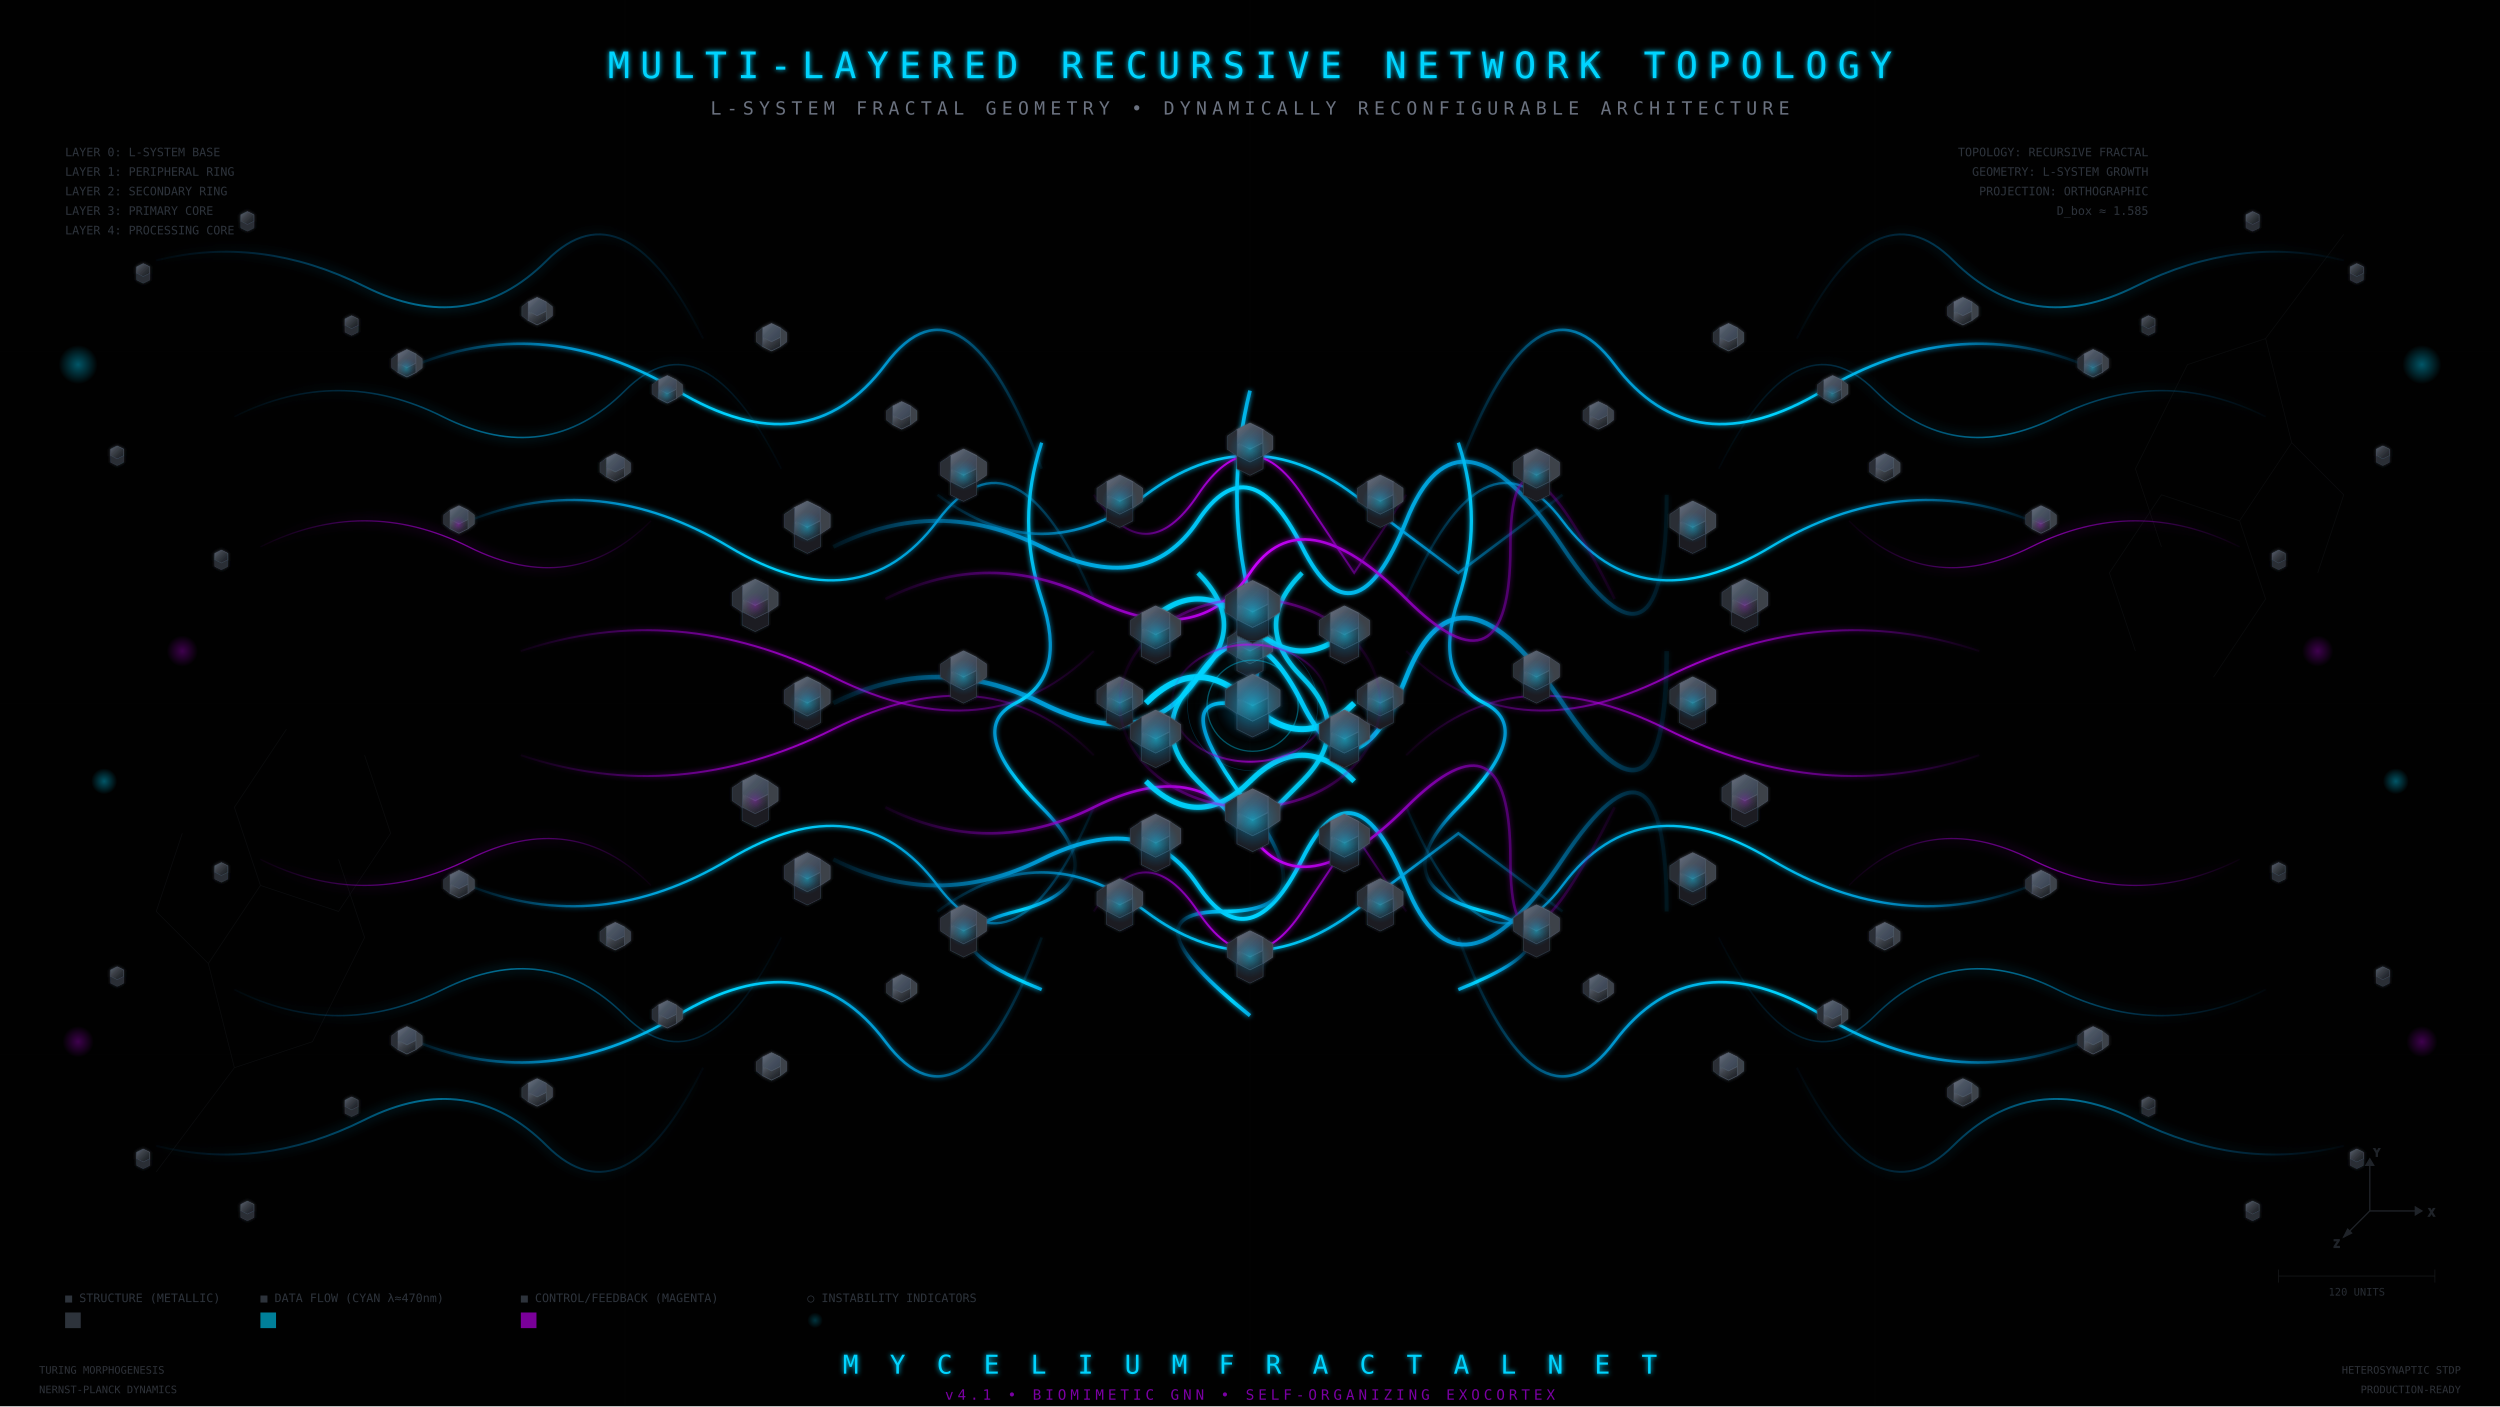
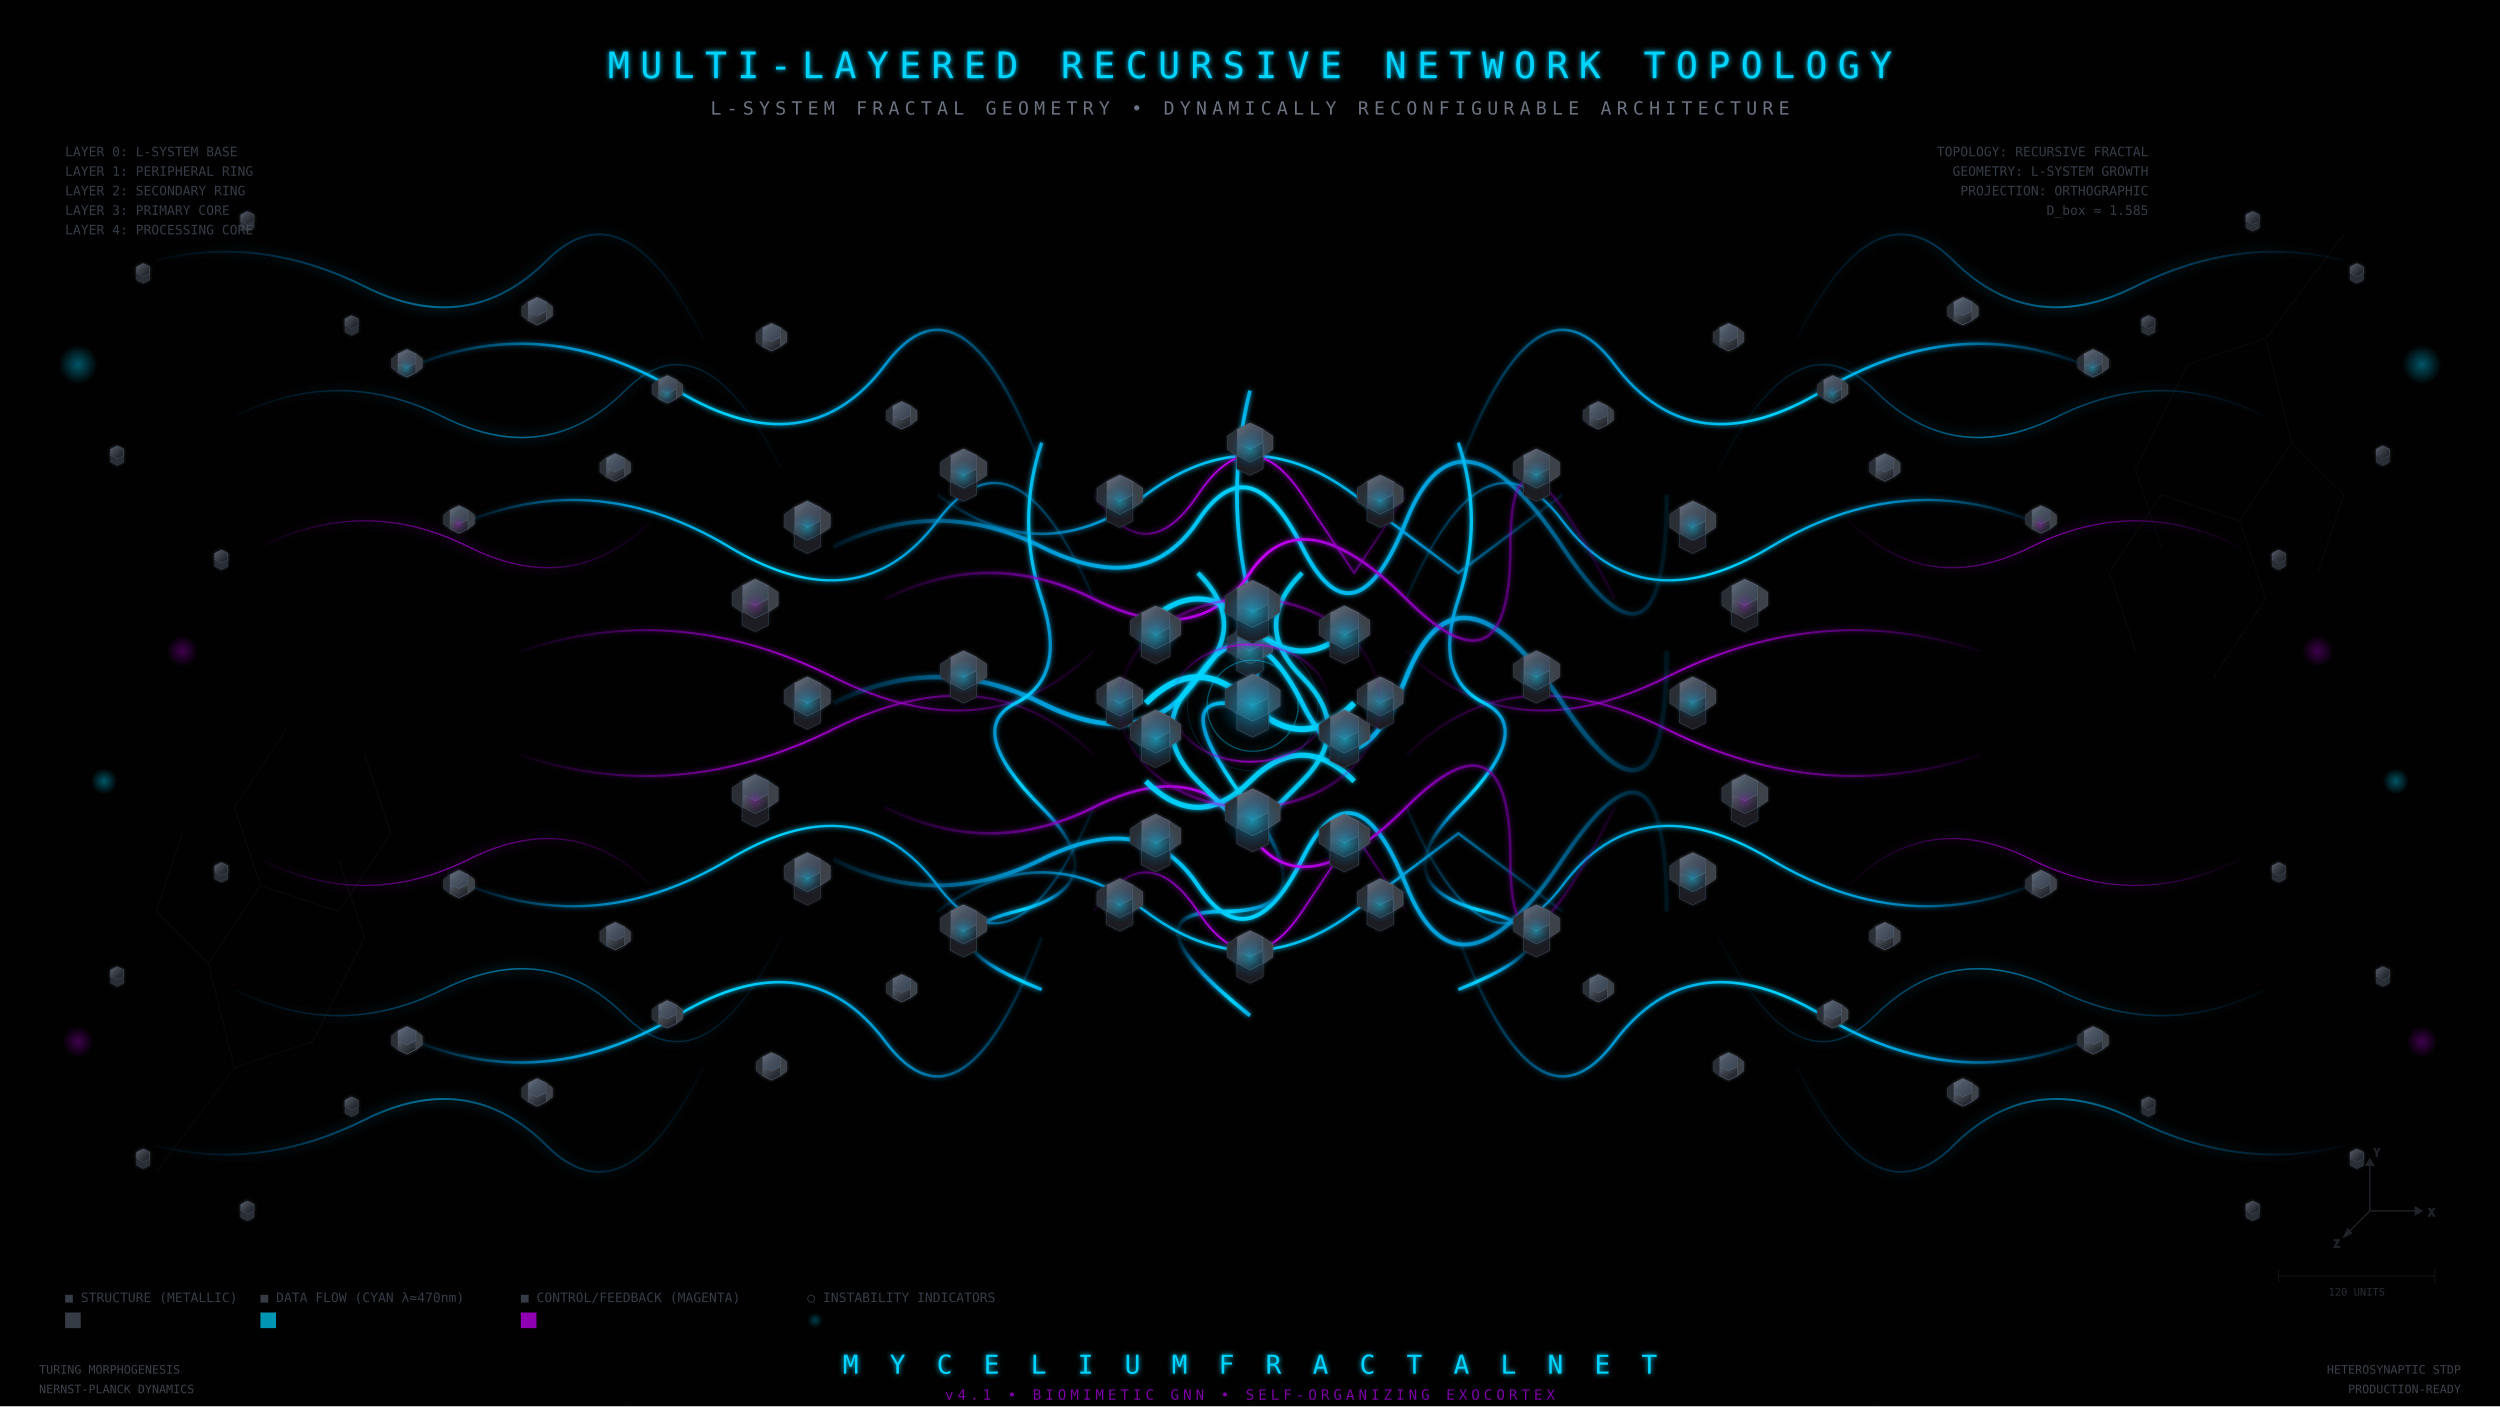
<svg xmlns="http://www.w3.org/2000/svg" viewBox="0 0 1920 1080" width="1920" height="1080">
  <defs>
    <linearGradient id="metallicNode" x1="0%" y1="0%" x2="100%" y2="100%">
      <stop offset="0%" stop-color="#5a6270" />
      <stop offset="35%" stop-color="#3d424a" />
      <stop offset="65%" stop-color="#2a2e34" />
      <stop offset="100%" stop-color="#1a1d21" />
    </linearGradient>
    <linearGradient id="metallicNodeHighlight" x1="0%" y1="0%" x2="100%" y2="100%">
      <stop offset="0%" stop-color="#6b7280" />
      <stop offset="40%" stop-color="#4b5563" />
      <stop offset="100%" stop-color="#374151" />
    </linearGradient>
    <linearGradient id="dataFlowPrimary" x1="0%" y1="0%" x2="100%" y2="0%">
      <stop offset="0%" stop-color="#0088cc" stop-opacity="0.1" />
      <stop offset="25%" stop-color="#00a8e8" stop-opacity="0.85" />
      <stop offset="50%" stop-color="#00d4ff" stop-opacity="1" />
      <stop offset="75%" stop-color="#00a8e8" stop-opacity="0.85" />
      <stop offset="100%" stop-color="#0088cc" stop-opacity="0.1" />
    </linearGradient>
    <linearGradient id="dataFlowSecondary" x1="0%" y1="0%" x2="100%" y2="0%">
      <stop offset="0%" stop-color="#0066aa" stop-opacity="0.05" />
      <stop offset="50%" stop-color="#0099cc" stop-opacity="0.7" />
      <stop offset="100%" stop-color="#0066aa" stop-opacity="0.05" />
    </linearGradient>
    <linearGradient id="controlFlow" x1="0%" y1="0%" x2="100%" y2="0%">
      <stop offset="0%" stop-color="#7700aa" stop-opacity="0.1" />
      <stop offset="25%" stop-color="#9900cc" stop-opacity="0.75" />
      <stop offset="50%" stop-color="#cc00ff" stop-opacity="1" />
      <stop offset="75%" stop-color="#9900cc" stop-opacity="0.75" />
      <stop offset="100%" stop-color="#7700aa" stop-opacity="0.1" />
    </linearGradient>
    <radialGradient id="nodeGlowCyan" cx="50%" cy="50%" r="50%">
      <stop offset="0%" stop-color="#00d4ff" stop-opacity="0.6" />
      <stop offset="60%" stop-color="#00a8e8" stop-opacity="0.2" />
      <stop offset="100%" stop-color="#0088cc" stop-opacity="0" />
    </radialGradient>
    <radialGradient id="nodeGlowMagenta" cx="50%" cy="50%" r="50%">
      <stop offset="0%" stop-color="#cc00ff" stop-opacity="0.5" />
      <stop offset="60%" stop-color="#9900cc" stop-opacity="0.15" />
      <stop offset="100%" stop-color="#7700aa" stop-opacity="0" />
    </radialGradient>
    <radialGradient id="instabilityPulse" cx="50%" cy="50%" r="50%">
      <stop offset="0%" stop-color="#00d4ff" stop-opacity="0.4">
        <animate attributeName="stop-opacity" values="0.2;0.5;0.2" dur="2.5s" repeatCount="indefinite" />
      </stop>
      <stop offset="100%" stop-color="#00d4ff" stop-opacity="0">
        <animate attributeName="stop-opacity" values="0;0.15;0" dur="2.5s" repeatCount="indefinite" />
      </stop>
    </radialGradient>
    <radialGradient id="instabilityPulseMagenta" cx="50%" cy="50%" r="50%">
      <stop offset="0%" stop-color="#cc00ff" stop-opacity="0.3">
        <animate attributeName="stop-opacity" values="0.15;0.4;0.15" dur="3s" repeatCount="indefinite" />
      </stop>
      <stop offset="100%" stop-color="#cc00ff" stop-opacity="0">
        <animate attributeName="stop-opacity" values="0;0.1;0" dur="3s" repeatCount="indefinite" />
      </stop>
    </radialGradient>
    <filter id="analyticalLight" x="-5%" y="-5%" width="110%" height="110%">
      <feGaussianBlur stdDeviation="1.5" result="blur" />
      <feMerge>
        <feMergeNode in="blur" />
        <feMergeNode in="SourceGraphic" />
      </feMerge>
    </filter>
    <filter id="sharpGlow" x="-20%" y="-20%" width="140%" height="140%">
      <feGaussianBlur stdDeviation="2" result="blur" />
      <feMerge>
        <feMergeNode in="blur" />
        <feMergeNode in="SourceGraphic" />
      </feMerge>
    </filter>
    <filter id="subtleGlow" x="-30%" y="-30%" width="160%" height="160%">
      <feGaussianBlur stdDeviation="4" result="blur" />
      <feMerge>
        <feMergeNode in="blur" />
        <feMergeNode in="SourceGraphic" />
      </feMerge>
    </filter>
    <symbol id="truncatedOctahedron" viewBox="-20 -20 40 40">
      <polygon points="0,-16 8,-12 8,-4 0,0 -8,-4 -8,-12" fill="url(#metallicNodeHighlight)" stroke="#5a6270" stroke-width="0.5" />
      <polygon points="0,0 8,-4 8,4 0,8 -8,4 -8,-4" fill="url(#metallicNode)" stroke="#4b5563" stroke-width="0.5" />
      <polygon points="8,-12 14,-8 14,0 8,4 8,-4" fill="#3d424a" stroke="#4b5563" stroke-width="0.3" />
      <polygon points="-8,-12 -14,-8 -14,0 -8,4 -8,-4" fill="#2a2e34" stroke="#374151" stroke-width="0.3" />
      <polygon points="0,8 8,4 8,12 0,16 -8,12 -8,4" fill="#1a1d21" stroke="#374151" stroke-width="0.3" />
    </symbol>
    <symbol id="truncatedOctahedronSmall" viewBox="-15 -15 30 30">
      <polygon points="0,-12 6,-9 6,-3 0,0 -6,-3 -6,-9" fill="url(#metallicNodeHighlight)" stroke="#5a6270" stroke-width="0.4" />
      <polygon points="0,0 6,-3 6,3 0,6 -6,3 -6,-3" fill="url(#metallicNode)" stroke="#4b5563" stroke-width="0.4" />
      <polygon points="6,-9 10,-6 10,0 6,3 6,-3" fill="#3d424a" stroke="#4b5563" stroke-width="0.25" />
      <polygon points="-6,-9 -10,-6 -10,0 -6,3 -6,-3" fill="#2a2e34" stroke="#374151" stroke-width="0.25" />
    </symbol>
    <symbol id="microNode" viewBox="-8 -8 16 16">
      <polygon points="0,-6 4,-4 4,0 0,2 -4,0 -4,-4" fill="url(#metallicNode)" stroke="#4b5563" stroke-width="0.3" />
      <polygon points="0,2 4,0 4,4 0,6 -4,4 -4,0" fill="#2a2e34" stroke="#374151" stroke-width="0.2" />
    </symbol>
  </defs>
  <rect x="0" y="0" width="1920" height="1080" fill="#010101" />
-   <g opacity="0.03" stroke="#3d424a" stroke-width="0.5">
+   <g opacity="0.05" stroke="#3d424a" stroke-width="0.5">
    <line x1="0" y1="270" x2="1920" y2="270" />
    <line x1="0" y1="540" x2="1920" y2="540" />
    <line x1="0" y1="810" x2="1920" y2="810" />
    <line x1="480" y1="0" x2="480" y2="1080" />
    <line x1="960" y1="0" x2="960" y2="1080" />
    <line x1="1440" y1="0" x2="1440" y2="1080" />
  </g>
  <g stroke="#1a1d21" stroke-width="0.5" fill="none" opacity="0.4">
    <path d="M120,900 L180,820 L160,740 L200,680 L180,620 L220,560" />
    <path d="M180,820 L240,800 L280,720 L260,660" />
    <path d="M200,680 L260,700 L300,640 L280,580" />
    <path d="M160,740 L120,700 L140,640" />
    <path d="M1800,180 L1740,260 L1760,340 L1720,400 L1740,460 L1700,520" />
    <path d="M1740,260 L1680,280 L1640,360 L1660,420" />
    <path d="M1720,400 L1660,380 L1620,440 L1640,500" />
    <path d="M1760,340 L1800,380 L1780,440" />
  </g>
  <g fill="none" filter="url(#subtleGlow)">
    <path d="M120,200 Q200,180 280,220 T420,200 T540,260" stroke="url(#dataFlowSecondary)" stroke-width="1.5" />
    <path d="M180,320 Q260,280 340,320 T480,300 T600,360" stroke="url(#dataFlowSecondary)" stroke-width="1.2" />
    <path d="M1800,200 Q1720,180 1640,220 T1500,200 T1380,260" stroke="url(#dataFlowSecondary)" stroke-width="1.5" />
    <path d="M1740,320 Q1660,280 1580,320 T1440,300 T1320,360" stroke="url(#dataFlowSecondary)" stroke-width="1.2" />
    <path d="M120,880 Q200,900 280,860 T420,880 T540,820" stroke="url(#dataFlowSecondary)" stroke-width="1.5" />
    <path d="M180,760 Q260,800 340,760 T480,780 T600,720" stroke="url(#dataFlowSecondary)" stroke-width="1.2" />
    <path d="M1800,880 Q1720,900 1640,860 T1500,880 T1380,820" stroke="url(#dataFlowSecondary)" stroke-width="1.5" />
    <path d="M1740,760 Q1660,800 1580,760 T1440,780 T1320,720" stroke="url(#dataFlowSecondary)" stroke-width="1.2" />
  </g>
  <g fill="none" filter="url(#subtleGlow)">
    <path d="M200,420 Q280,380 360,420 T500,400" stroke="url(#controlFlow)" stroke-width="1" opacity="0.6" />
    <path d="M1720,420 Q1640,380 1560,420 T1420,400" stroke="url(#controlFlow)" stroke-width="1" opacity="0.6" />
    <path d="M200,660 Q280,700 360,660 T500,680" stroke="url(#controlFlow)" stroke-width="1" opacity="0.6" />
    <path d="M1720,660 Q1640,700 1560,660 T1420,680" stroke="url(#controlFlow)" stroke-width="1" opacity="0.6" />
  </g>
  <g filter="url(#analyticalLight)">
    <use href="#microNode" x="100" y="200" width="20" height="20" />
    <use href="#microNode" x="180" y="160" width="20" height="20" />
    <use href="#microNode" x="260" y="240" width="20" height="20" />
    <use href="#microNode" x="80" y="340" width="20" height="20" />
    <use href="#microNode" x="160" y="420" width="20" height="20" />
    <use href="#microNode" x="1800" y="200" width="20" height="20" />
    <use href="#microNode" x="1720" y="160" width="20" height="20" />
    <use href="#microNode" x="1640" y="240" width="20" height="20" />
    <use href="#microNode" x="1820" y="340" width="20" height="20" />
    <use href="#microNode" x="1740" y="420" width="20" height="20" />
    <use href="#microNode" x="100" y="880" width="20" height="20" />
    <use href="#microNode" x="180" y="920" width="20" height="20" />
    <use href="#microNode" x="260" y="840" width="20" height="20" />
    <use href="#microNode" x="80" y="740" width="20" height="20" />
    <use href="#microNode" x="160" y="660" width="20" height="20" />
    <use href="#microNode" x="1800" y="880" width="20" height="20" />
    <use href="#microNode" x="1720" y="920" width="20" height="20" />
    <use href="#microNode" x="1640" y="840" width="20" height="20" />
    <use href="#microNode" x="1820" y="740" width="20" height="20" />
    <use href="#microNode" x="1740" y="660" width="20" height="20" />
  </g>
  <g>
    <circle cx="60" cy="280" r="15" fill="url(#instabilityPulse)" />
    <circle cx="140" cy="500" r="12" fill="url(#instabilityPulseMagenta)" />
    <circle cx="80" cy="600" r="10" fill="url(#instabilityPulse)" />
    <circle cx="1860" cy="280" r="15" fill="url(#instabilityPulse)" />
    <circle cx="1780" cy="500" r="12" fill="url(#instabilityPulseMagenta)" />
    <circle cx="1840" cy="600" r="10" fill="url(#instabilityPulse)" />
    <circle cx="60" cy="800" r="12" fill="url(#instabilityPulseMagenta)" />
    <circle cx="1860" cy="800" r="12" fill="url(#instabilityPulseMagenta)" />
  </g>
  <g fill="none" filter="url(#sharpGlow)">
    <path d="M320,280 Q420,240 520,300 T680,280 T800,360" stroke="url(#dataFlowPrimary)" stroke-width="2" />
    <path d="M360,400 Q460,360 560,420 T720,400 T840,460" stroke="url(#dataFlowPrimary)" stroke-width="1.8" />
    <path d="M320,800 Q420,840 520,780 T680,800 T800,720" stroke="url(#dataFlowPrimary)" stroke-width="2" />
    <path d="M360,680 Q460,720 560,660 T720,680 T840,620" stroke="url(#dataFlowPrimary)" stroke-width="1.8" />
    <path d="M1600,280 Q1500,240 1400,300 T1240,280 T1120,360" stroke="url(#dataFlowPrimary)" stroke-width="2" />
    <path d="M1560,400 Q1460,360 1360,420 T1200,400 T1080,460" stroke="url(#dataFlowPrimary)" stroke-width="1.8" />
    <path d="M1600,800 Q1500,840 1400,780 T1240,800 T1120,720" stroke="url(#dataFlowPrimary)" stroke-width="2" />
    <path d="M1560,680 Q1460,720 1360,660 T1200,680 T1080,620" stroke="url(#dataFlowPrimary)" stroke-width="1.8" />
  </g>
  <g fill="none" filter="url(#sharpGlow)">
    <path d="M400,500 Q520,460 640,520 T840,500" stroke="url(#controlFlow)" stroke-width="1.5" opacity="0.7" />
    <path d="M400,580 Q520,620 640,560 T840,580" stroke="url(#controlFlow)" stroke-width="1.5" opacity="0.7" />
    <path d="M1520,500 Q1400,460 1280,520 T1080,500" stroke="url(#controlFlow)" stroke-width="1.5" opacity="0.7" />
    <path d="M1520,580 Q1400,620 1280,560 T1080,580" stroke="url(#controlFlow)" stroke-width="1.5" opacity="0.7" />
  </g>
  <g filter="url(#analyticalLight)">
    <use href="#truncatedOctahedronSmall" x="295" y="265" width="35" height="35" />
    <use href="#truncatedOctahedronSmall" x="395" y="225" width="35" height="35" />
    <use href="#truncatedOctahedronSmall" x="495" y="285" width="35" height="35" />
    <use href="#truncatedOctahedronSmall" x="335" y="385" width="35" height="35" />
    <use href="#truncatedOctahedronSmall" x="455" y="345" width="35" height="35" />
    <use href="#truncatedOctahedronSmall" x="1590" y="265" width="35" height="35" />
    <use href="#truncatedOctahedronSmall" x="1490" y="225" width="35" height="35" />
    <use href="#truncatedOctahedronSmall" x="1390" y="285" width="35" height="35" />
    <use href="#truncatedOctahedronSmall" x="1550" y="385" width="35" height="35" />
    <use href="#truncatedOctahedronSmall" x="1430" y="345" width="35" height="35" />
    <use href="#truncatedOctahedronSmall" x="295" y="785" width="35" height="35" />
    <use href="#truncatedOctahedronSmall" x="395" y="825" width="35" height="35" />
    <use href="#truncatedOctahedronSmall" x="495" y="765" width="35" height="35" />
    <use href="#truncatedOctahedronSmall" x="335" y="665" width="35" height="35" />
    <use href="#truncatedOctahedronSmall" x="455" y="705" width="35" height="35" />
    <use href="#truncatedOctahedronSmall" x="1590" y="785" width="35" height="35" />
    <use href="#truncatedOctahedronSmall" x="1490" y="825" width="35" height="35" />
    <use href="#truncatedOctahedronSmall" x="1390" y="765" width="35" height="35" />
    <use href="#truncatedOctahedronSmall" x="1550" y="665" width="35" height="35" />
    <use href="#truncatedOctahedronSmall" x="1430" y="705" width="35" height="35" />
    <use href="#truncatedOctahedronSmall" x="575" y="245" width="35" height="35" />
    <use href="#truncatedOctahedronSmall" x="675" y="305" width="35" height="35" />
    <use href="#truncatedOctahedronSmall" x="575" y="805" width="35" height="35" />
    <use href="#truncatedOctahedronSmall" x="675" y="745" width="35" height="35" />
    <use href="#truncatedOctahedronSmall" x="1310" y="245" width="35" height="35" />
    <use href="#truncatedOctahedronSmall" x="1210" y="305" width="35" height="35" />
    <use href="#truncatedOctahedronSmall" x="1310" y="805" width="35" height="35" />
    <use href="#truncatedOctahedronSmall" x="1210" y="745" width="35" height="35" />
  </g>
  <g opacity="0.6">
    <circle cx="312" cy="283" r="8" fill="url(#nodeGlowCyan)" />
    <circle cx="512" cy="303" r="8" fill="url(#nodeGlowCyan)" />
    <circle cx="1607" cy="283" r="8" fill="url(#nodeGlowCyan)" />
    <circle cx="1407" cy="303" r="8" fill="url(#nodeGlowCyan)" />
    <circle cx="352" cy="403" r="7" fill="url(#nodeGlowMagenta)" />
    <circle cx="1567" cy="403" r="7" fill="url(#nodeGlowMagenta)" />
  </g>
  <g fill="none" filter="url(#sharpGlow)">
    <path d="M640,420 Q720,380 800,420 T920,400 T1000,420 T1080,400 T1200,420 T1280,380" stroke="url(#dataFlowPrimary)" stroke-width="3" />
    <path d="M640,540 Q720,500 800,540 T920,520 T1000,540 T1080,520 T1200,540 T1280,500" stroke="url(#dataFlowPrimary)" stroke-width="3.5" />
    <path d="M640,660 Q720,700 800,660 T920,680 T1000,660 T1080,680 T1200,660 T1280,700" stroke="url(#dataFlowPrimary)" stroke-width="3" />
    <path d="M800,340 Q780,400 800,460 T780,540 T800,620 T780,700 T800,760" stroke="url(#dataFlowPrimary)" stroke-width="2.5" />
    <path d="M960,300 Q940,380 960,460 T940,540 T960,620 T940,700 T960,780" stroke="url(#dataFlowPrimary)" stroke-width="2.8" />
    <path d="M1120,340 Q1140,400 1120,460 T1140,540 T1120,620 T1140,700 T1120,760" stroke="url(#dataFlowPrimary)" stroke-width="2.5" />
    <path d="M720,380 Q800,440 880,380 T1040,380 T1120,440 T1200,380" stroke="url(#dataFlowPrimary)" stroke-width="2" />
    <path d="M720,700 Q800,640 880,700 T1040,700 T1120,640 T1200,700" stroke="url(#dataFlowPrimary)" stroke-width="2" />
  </g>
  <g fill="none" filter="url(#sharpGlow)">
    <path d="M680,460 Q760,420 840,460 T960,440 T1080,460 T1160,420 T1240,460" stroke="url(#controlFlow)" stroke-width="2" />
    <path d="M680,620 Q760,660 840,620 T960,640 T1080,620 T1160,660 T1240,620" stroke="url(#controlFlow)" stroke-width="2" />
    <path d="M840,380 Q880,440 920,380 T1000,380 T1040,440 T1080,380" stroke="url(#controlFlow)" stroke-width="1.5" />
    <path d="M840,700 Q880,640 920,700 T1000,700 T1040,640 T1080,700" stroke="url(#controlFlow)" stroke-width="1.5" />
  </g>
  <g filter="url(#analyticalLight)">
    <use href="#truncatedOctahedron" x="595" y="380" width="50" height="50" />
    <use href="#truncatedOctahedron" x="715" y="340" width="50" height="50" />
    <use href="#truncatedOctahedron" x="835" y="360" width="50" height="50" />
    <use href="#truncatedOctahedron" x="935" y="320" width="50" height="50" />
    <use href="#truncatedOctahedron" x="1035" y="360" width="50" height="50" />
    <use href="#truncatedOctahedron" x="1155" y="340" width="50" height="50" />
    <use href="#truncatedOctahedron" x="1275" y="380" width="50" height="50" />
    <use href="#truncatedOctahedron" x="595" y="515" width="50" height="50" />
    <use href="#truncatedOctahedron" x="715" y="495" width="50" height="50" />
    <use href="#truncatedOctahedron" x="835" y="515" width="50" height="50" />
    <use href="#truncatedOctahedron" x="935" y="475" width="50" height="50" />
    <use href="#truncatedOctahedron" x="1035" y="515" width="50" height="50" />
    <use href="#truncatedOctahedron" x="1155" y="495" width="50" height="50" />
    <use href="#truncatedOctahedron" x="1275" y="515" width="50" height="50" />
    <use href="#truncatedOctahedron" x="595" y="650" width="50" height="50" />
    <use href="#truncatedOctahedron" x="715" y="690" width="50" height="50" />
    <use href="#truncatedOctahedron" x="835" y="670" width="50" height="50" />
    <use href="#truncatedOctahedron" x="935" y="710" width="50" height="50" />
    <use href="#truncatedOctahedron" x="1035" y="670" width="50" height="50" />
    <use href="#truncatedOctahedron" x="1155" y="690" width="50" height="50" />
    <use href="#truncatedOctahedron" x="1275" y="650" width="50" height="50" />
    <use href="#truncatedOctahedron" x="555" y="440" width="50" height="50" />
    <use href="#truncatedOctahedron" x="555" y="590" width="50" height="50" />
    <use href="#truncatedOctahedron" x="1315" y="440" width="50" height="50" />
    <use href="#truncatedOctahedron" x="1315" y="590" width="50" height="50" />
  </g>
  <g opacity="0.7">
    <circle cx="620" cy="405" r="12" fill="url(#nodeGlowCyan)" />
    <circle cx="740" cy="365" r="12" fill="url(#nodeGlowCyan)" />
    <circle cx="860" cy="385" r="14" fill="url(#nodeGlowCyan)" />
    <circle cx="960" cy="345" r="16" fill="url(#nodeGlowCyan)" />
    <circle cx="1060" cy="385" r="14" fill="url(#nodeGlowCyan)" />
    <circle cx="1180" cy="365" r="12" fill="url(#nodeGlowCyan)" />
    <circle cx="1300" cy="405" r="12" fill="url(#nodeGlowCyan)" />
    <circle cx="620" cy="540" r="14" fill="url(#nodeGlowCyan)" />
    <circle cx="740" cy="520" r="14" fill="url(#nodeGlowCyan)" />
    <circle cx="860" cy="540" r="16" fill="url(#nodeGlowCyan)" />
    <circle cx="960" cy="500" r="20" fill="url(#nodeGlowCyan)" />
    <circle cx="1060" cy="540" r="16" fill="url(#nodeGlowCyan)" />
    <circle cx="1180" cy="520" r="14" fill="url(#nodeGlowCyan)" />
    <circle cx="1300" cy="540" r="14" fill="url(#nodeGlowCyan)" />
    <circle cx="620" cy="675" r="12" fill="url(#nodeGlowCyan)" />
    <circle cx="740" cy="715" r="12" fill="url(#nodeGlowCyan)" />
    <circle cx="860" cy="695" r="14" fill="url(#nodeGlowCyan)" />
    <circle cx="960" cy="735" r="16" fill="url(#nodeGlowCyan)" />
    <circle cx="1060" cy="695" r="14" fill="url(#nodeGlowCyan)" />
    <circle cx="1180" cy="715" r="12" fill="url(#nodeGlowCyan)" />
    <circle cx="1300" cy="675" r="12" fill="url(#nodeGlowCyan)" />
  </g>
  <g opacity="0.5">
    <circle cx="580" cy="465" r="10" fill="url(#nodeGlowMagenta)" />
    <circle cx="580" cy="615" r="10" fill="url(#nodeGlowMagenta)" />
    <circle cx="1340" cy="465" r="10" fill="url(#nodeGlowMagenta)" />
    <circle cx="1340" cy="615" r="10" fill="url(#nodeGlowMagenta)" />
  </g>
  <g fill="none" filter="url(#sharpGlow)">
    <path d="M880,480 Q920,440 960,480 T1040,480" stroke="#00d4ff" stroke-width="4" opacity="0.9" />
    <path d="M880,540 Q920,500 960,540 T1040,540" stroke="#00d4ff" stroke-width="4.5" opacity="0.95" />
    <path d="M880,600 Q920,640 960,600 T1040,600" stroke="#00d4ff" stroke-width="4" opacity="0.9" />
    <path d="M920,440 Q960,480 920,520 T920,600 T960,640" stroke="#00d4ff" stroke-width="3.5" opacity="0.85" />
    <path d="M1000,440 Q960,480 1000,520 T1000,600 T960,640" stroke="#00d4ff" stroke-width="3.5" opacity="0.85" />
  </g>
  <g fill="none" filter="url(#sharpGlow)">
    <ellipse cx="960" cy="540" rx="100" ry="80" stroke="url(#controlFlow)" stroke-width="2" opacity="0.5" />
    <ellipse cx="960" cy="540" rx="60" ry="45" stroke="url(#controlFlow)" stroke-width="1.5" opacity="0.6" />
  </g>
  <g filter="url(#analyticalLight)">
    <use href="#truncatedOctahedron" x="860" y="460" width="55" height="55" />
    <use href="#truncatedOctahedron" x="932" y="440" width="60" height="60" />
    <use href="#truncatedOctahedron" x="1005" y="460" width="55" height="55" />
    <use href="#truncatedOctahedron" x="860" y="540" width="55" height="55" />
    <use href="#truncatedOctahedron" x="932" y="512" width="60" height="60" />
    <use href="#truncatedOctahedron" x="1005" y="540" width="55" height="55" />
    <use href="#truncatedOctahedron" x="860" y="620" width="55" height="55" />
    <use href="#truncatedOctahedron" x="932" y="600" width="60" height="60" />
    <use href="#truncatedOctahedron" x="1005" y="620" width="55" height="55" />
  </g>
  <g>
    <circle cx="888" cy="488" r="18" fill="url(#nodeGlowCyan)" opacity="0.8" />
    <circle cx="962" cy="470" r="22" fill="url(#nodeGlowCyan)" opacity="0.9" />
    <circle cx="1033" cy="488" r="18" fill="url(#nodeGlowCyan)" opacity="0.8" />
    <circle cx="888" cy="568" r="20" fill="url(#nodeGlowCyan)" opacity="0.85" />
    <circle cx="962" cy="542" r="28" fill="url(#nodeGlowCyan)" opacity="1" />
    <circle cx="1033" cy="568" r="20" fill="url(#nodeGlowCyan)" opacity="0.85" />
    <circle cx="888" cy="648" r="18" fill="url(#nodeGlowCyan)" opacity="0.8" />
    <circle cx="962" cy="630" r="22" fill="url(#nodeGlowCyan)" opacity="0.9" />
    <circle cx="1033" cy="648" r="18" fill="url(#nodeGlowCyan)" opacity="0.8" />
  </g>
  <circle cx="962" cy="542" r="35" fill="none" stroke="#00d4ff" stroke-width="1" opacity="0.4" filter="url(#subtleGlow)" />
  <circle cx="962" cy="542" r="50" fill="none" stroke="#00a8e8" stroke-width="0.5" opacity="0.25" filter="url(#subtleGlow)" />
-   <g font-family="'JetBrains Mono', 'Consolas', 'Monaco', monospace" font-size="9" fill="#4b5563" opacity="0.6">
+   <g font-family="'JetBrains Mono', 'Consolas', 'Monaco', monospace" font-size="10" fill="#4b5563" opacity="0.7">
    <text x="50" y="120">LAYER 0: L-SYSTEM BASE</text>
    <text x="50" y="135">LAYER 1: PERIPHERAL RING</text>
    <text x="50" y="150">LAYER 2: SECONDARY RING</text>
    <text x="50" y="165">LAYER 3: PRIMARY CORE</text>
    <text x="50" y="180">LAYER 4: PROCESSING CORE</text>
    <text x="1650" y="120" text-anchor="end">TOPOLOGY: RECURSIVE FRACTAL</text>
    <text x="1650" y="135" text-anchor="end">GEOMETRY: L-SYSTEM GROWTH</text>
    <text x="1650" y="150" text-anchor="end">PROJECTION: ORTHOGRAPHIC</text>
    <text x="1650" y="165" text-anchor="end">D_box ≈ 1.585</text>
    <text x="50" y="1000">■ STRUCTURE (METALLIC)</text>
    <rect x="50" y="1008" width="12" height="12" fill="#4b5563" />
    <text x="200" y="1000">■ DATA FLOW (CYAN λ≈470nm)</text>
    <rect x="200" y="1008" width="12" height="12" fill="#00d4ff" />
    <text x="400" y="1000">■ CONTROL/FEEDBACK (MAGENTA)</text>
    <rect x="400" y="1008" width="12" height="12" fill="#cc00ff" />
    <text x="620" y="1000">○ INSTABILITY INDICATORS</text>
    <circle cx="626" cy="1014" r="6" fill="url(#instabilityPulse)" />
  </g>
  <g stroke="#3d424a" stroke-width="0.5" opacity="0.4">
    <line x1="1750" y1="980" x2="1870" y2="980" />
    <line x1="1750" y1="975" x2="1750" y2="985" />
    <line x1="1870" y1="975" x2="1870" y2="985" />
  </g>
  <text x="1810" y="995" font-family="'JetBrains Mono', 'Consolas', monospace" font-size="8" fill="#4b5563" text-anchor="middle" opacity="0.5">120 UNITS</text>
  <g filter="url(#sharpGlow)">
    <text x="960" y="60" font-family="'JetBrains Mono', 'Consolas', 'Monaco', monospace" font-size="28" fill="#00d4ff" text-anchor="middle" letter-spacing="8" font-weight="300">
      MULTI-LAYERED RECURSIVE NETWORK TOPOLOGY
    </text>
  </g>
  <text x="960" y="88" font-family="'JetBrains Mono', 'Consolas', 'Monaco', monospace" font-size="14" fill="#6b7280" text-anchor="middle" letter-spacing="4">
    L-SYSTEM FRACTAL GEOMETRY • DYNAMICALLY RECONFIGURABLE ARCHITECTURE
  </text>
  <g filter="url(#sharpGlow)">
    <text x="960" y="1055" font-family="'JetBrains Mono', 'Consolas', 'Monaco', monospace" font-size="20" fill="#00d4ff" text-anchor="middle" letter-spacing="6">
      M Y C E L I U M   F R A C T A L   N E T
    </text>
  </g>
  <text x="960" y="1075" font-family="'JetBrains Mono', 'Consolas', 'Monaco', monospace" font-size="11" fill="#9900cc" text-anchor="middle" letter-spacing="3" opacity="0.8">
    v4.1 • BIOMIMETIC GNN • SELF-ORGANIZING EXOCORTEX
  </text>
-   <g font-family="'JetBrains Mono', 'Consolas', monospace" font-size="8" fill="#5a6270" opacity="0.5">
+   <g font-family="'JetBrains Mono', 'Consolas', monospace" font-size="9" fill="#5a6270" opacity="0.65">
    <text x="30" y="1070">NERNST-PLANCK DYNAMICS</text>
    <text x="30" y="1055">TURING MORPHOGENESIS</text>
    <text x="1890" y="1070" text-anchor="end">PRODUCTION-READY</text>
    <text x="1890" y="1055" text-anchor="end">HETEROSYNAPTIC STDP</text>
  </g>
  <g transform="translate(1820, 930)" stroke="#4b5563" stroke-width="1" opacity="0.4">
    <line x1="0" y1="0" x2="40" y2="0" />
    <line x1="0" y1="0" x2="0" y2="-40" />
    <line x1="0" y1="0" x2="-20" y2="20" />
    <polygon points="40,0 35,-3 35,3" fill="#4b5563" />
    <polygon points="0,-40 -3,-35 3,-35" fill="#4b5563" />
    <polygon points="-20,20 -14,17 -17,14" fill="#4b5563" />
    <text x="45" y="4" font-family="'JetBrains Mono', monospace" font-size="8" fill="#4b5563">X</text>
    <text x="3" y="-42" font-family="'JetBrains Mono', monospace" font-size="8" fill="#4b5563">Y</text>
    <text x="-28" y="28" font-family="'JetBrains Mono', monospace" font-size="8" fill="#4b5563">Z</text>
  </g>
</svg>
